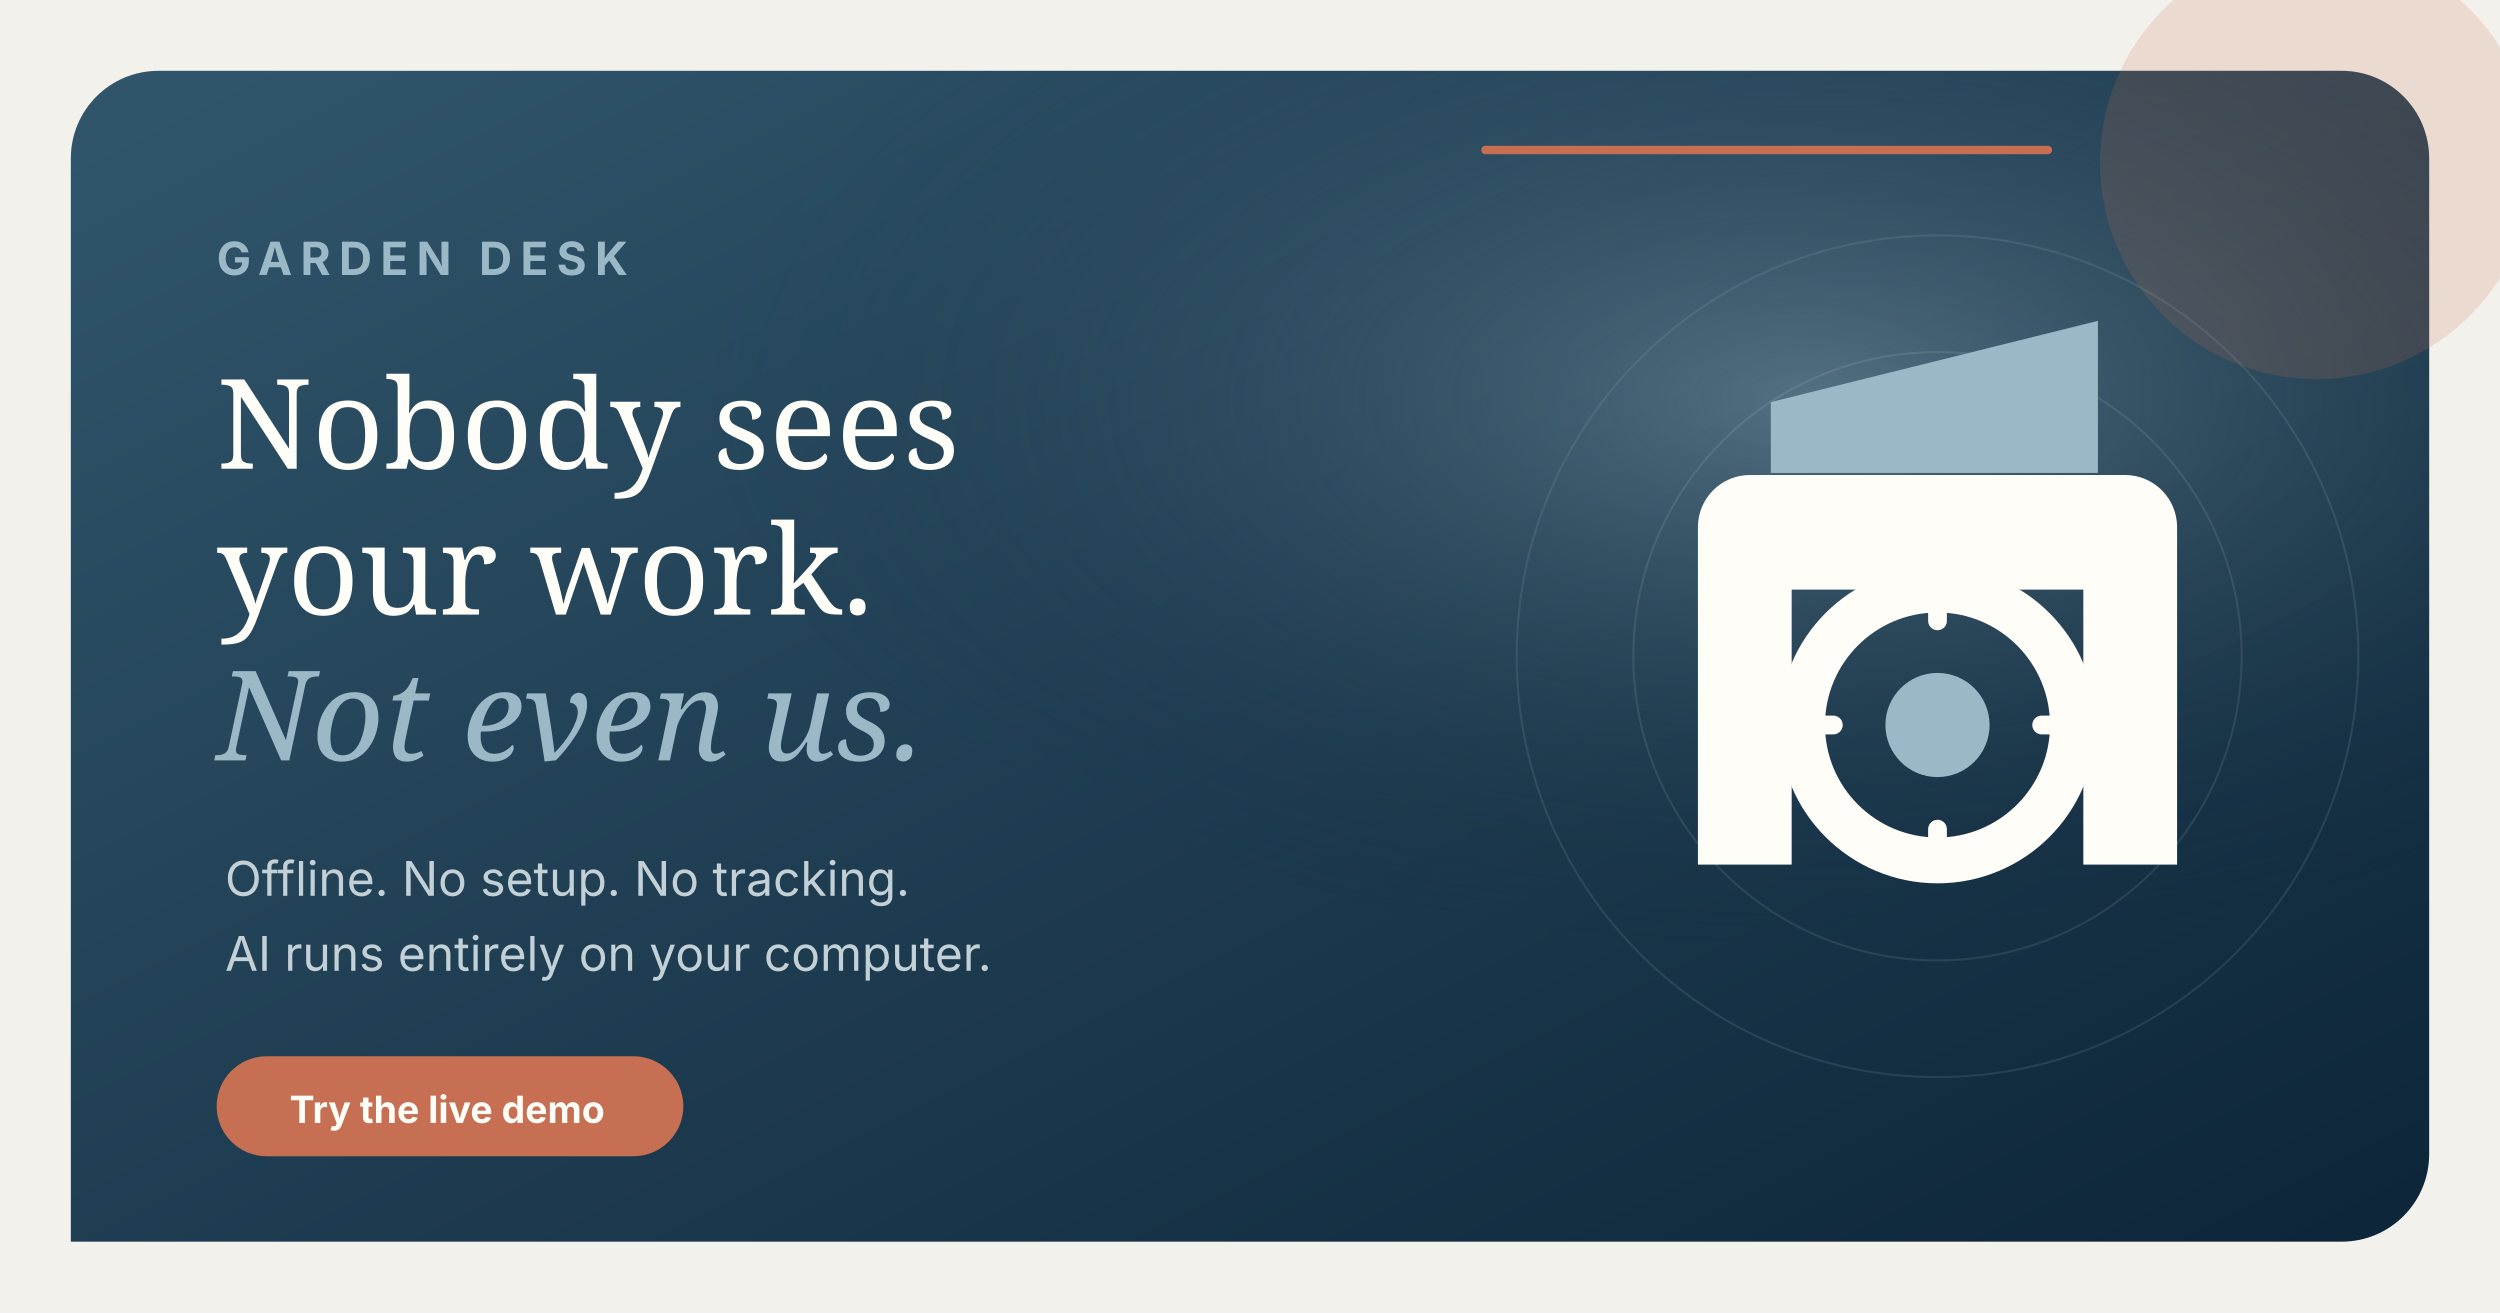
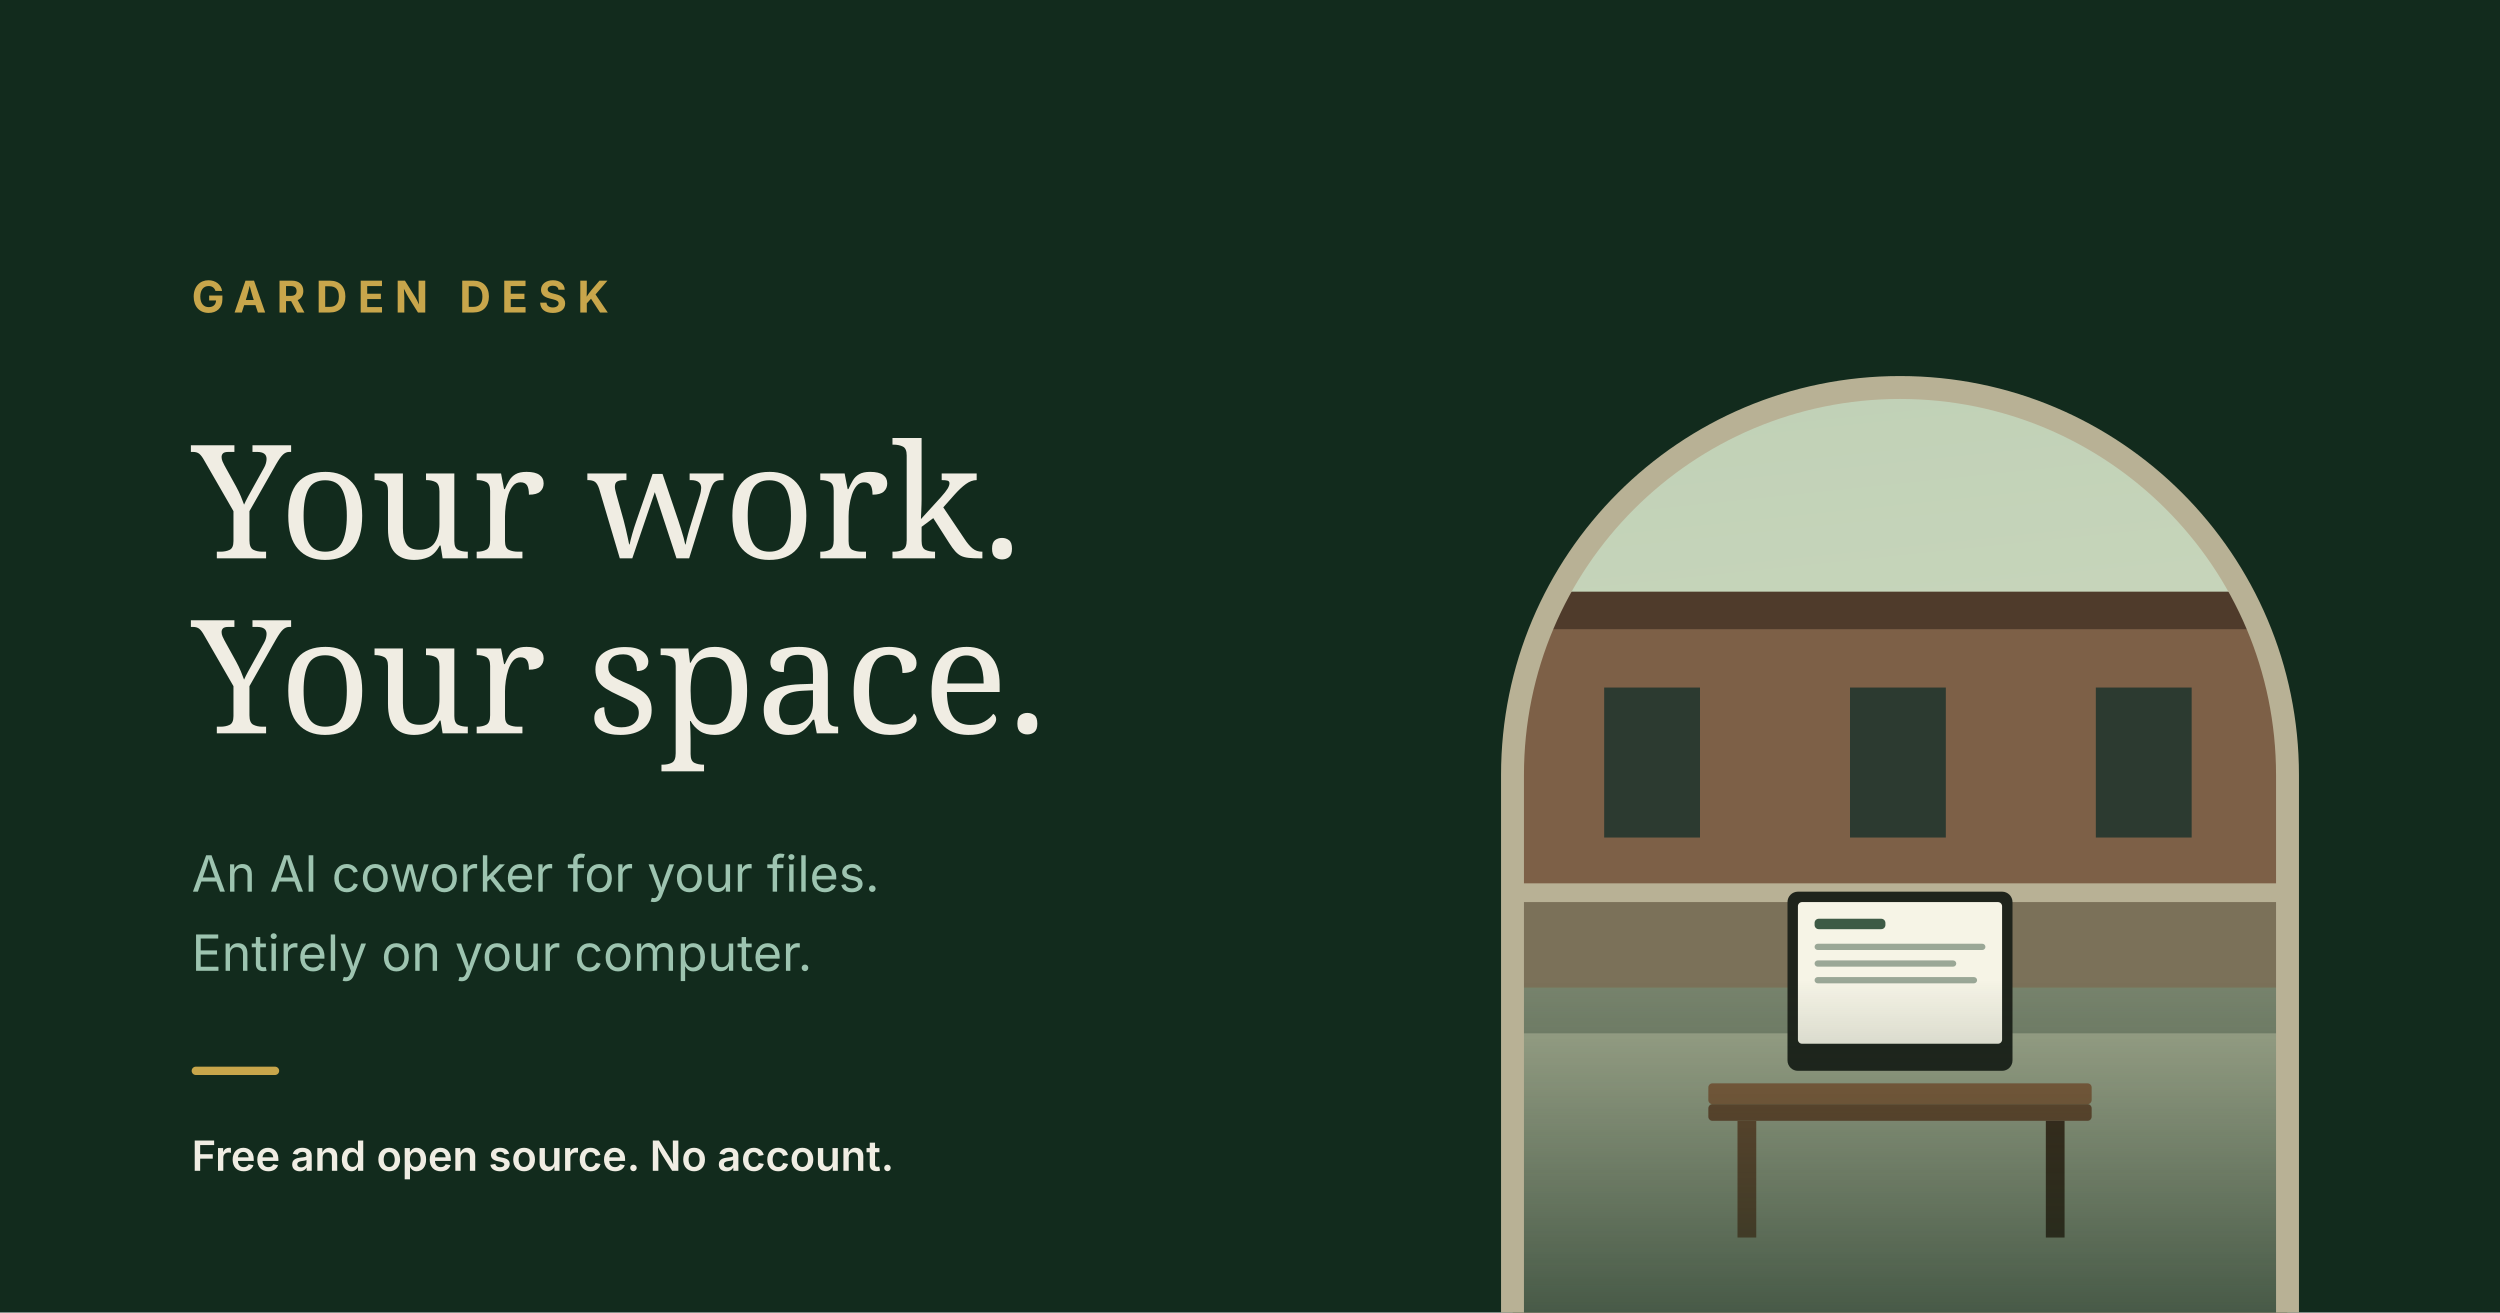
<svg xmlns="http://www.w3.org/2000/svg" width="1200" height="630" viewBox="0 0 1200 630">
  <defs>
-     <radialGradient id="glow" cx="74%" cy="28%" r="70%">
-       <stop offset="0" stop-color="#9bb8c6" stop-opacity=".42" />
-       <stop offset=".68" stop-color="#0d2538" stop-opacity="0" />
-     </radialGradient>
-     <linearGradient id="panel" x1="0" x2="1" y1="0" y2="1">
-       <stop stop-color="#31566c" />
-       <stop offset="1" stop-color="#0d2538" />
+     <clipPath id="arch">
+       <path d="M726 630V372a186 186 0 0 1 372 0v258Z" />
+     </clipPath>
+     <linearGradient id="sky" x1="0" y1="0" x2="0.2" y2="1">
+       <stop offset="0" stop-color="#b3c9ae" />
+       <stop offset="1" stop-color="#d3dcc2" />
+     </linearGradient>
+     <linearGradient id="threshold" x1="0" y1="0" x2="0" y2="1">
+       <stop offset="0" stop-color="#122b1d" stop-opacity="0" />
+       <stop offset="1" stop-color="#122b1d" stop-opacity=".62" />
    </linearGradient>
  </defs>
-   <rect width="1200" height="630" fill="#f3f1ec" />
-   <path d="M76 34h1048a42 42 0 0 1 42 42v478a42 42 0 0 1-42 42H34V76a42 42 0 0 1 42-42Z" fill="url(#panel)" />
-   <path d="M76 34h1048a42 42 0 0 1 42 42v478a42 42 0 0 1-42 42H34V76a42 42 0 0 1 42-42Z" fill="url(#glow)" />
-   <circle cx="1112" cy="78" r="104" fill="#c76f52" fill-opacity=".18" />
-   <circle cx="930" cy="315" r="202" fill="none" stroke="#9bb8c6" stroke-opacity=".15" />
-   <circle cx="930" cy="315" r="146" fill="none" stroke="#ffffff" stroke-opacity=".09" />
-   <path d="M713 72h270" stroke="#c76f52" stroke-width="4" stroke-linecap="round" />
-   <g aria-label="Garden Desk product mark">
-     <path d="M850 227v-34l157-39v73" fill="#9bb8c6" />
-     <path d="M815 253a25 25 0 0 1 25-25h180a25 25 0 0 1 25 25v162h-45V283H860v132h-45Z" fill="#fffdf8" />
-     <circle cx="930" cy="348" r="65" fill="none" stroke="#fffdf8" stroke-width="22" />
-     <circle cx="930" cy="348" r="25" fill="#9bb8c6" />
-     <path d="M930 298v-14m0 128v-14m-50-50h-14m128 0h-14" stroke="#fffdf8" stroke-width="9" stroke-linecap="round" />
+   <rect width="1200" height="630" fill="#122b1d" />
+   <g clip-path="url(#arch)">
+     <rect width="1200" height="630" fill="url(#sky)" />
+     <path d="M700 630V300h420v330Z" fill="#7d6047" />
+     <path d="M694 284h432v18H694Z" fill="#4f3b2b" />
+     <g fill="#2c3a30">
+       <rect x="770" y="330" width="46" height="72" />
+       <rect x="888" y="330" width="46" height="72" />
+       <rect x="1006" y="330" width="46" height="72" />
+     </g>
+     <path d="M700 430h420v44H700Z" fill="#7b7159" />
+     <path d="M700 424h420v9H700Z" fill="#b8b195" />
+     <path d="M700 474h420v156H700Z" fill="#9fa78c" />
+     <path d="M700 474h420v22H700Z" fill="#1b3324" opacity=".3" />
+     <rect x="820" y="520" width="184" height="10" rx="2" fill="#86603f" />
+     <rect x="820" y="530" width="184" height="8" rx="2" fill="#6b4a30" />
+     <rect x="834" y="538" width="9" height="56" fill="#6b4a30" />
+     <rect x="982" y="538" width="9" height="56" fill="#3f2c1c" />
+     <rect x="858" y="428" width="108" height="86" rx="5" fill="#1f241c" />
+     <rect x="863" y="433" width="98" height="68" rx="2" fill="#f6f4e6" />
+     <g fill="#3d5a45">
+       <rect x="871" y="441" width="34" height="5" rx="2" />
+       <rect x="871" y="453" width="82" height="3" rx="1.5" opacity=".5" />
+       <rect x="871" y="461" width="68" height="3" rx="1.5" opacity=".5" />
+       <rect x="871" y="469" width="78" height="3" rx="1.5" opacity=".5" />
+     </g>
+     <rect x="700" y="470" width="420" height="160" fill="url(#threshold)" />
  </g>
-   <text x="104" y="132" fill="#9bb8c6" font-family="Avenir Next, -apple-system, BlinkMacSystemFont, Segoe UI, sans-serif" font-size="22" font-weight="700" letter-spacing="4">GARDEN DESK</text>
-   <text x="104" y="225" fill="#fffdf8" font-family="Charter, Georgia, serif" font-size="60">Nobody sees</text>
-   <text x="104" y="295" fill="#fffdf8" font-family="Charter, Georgia, serif" font-size="60">your work.</text>
-   <text x="104" y="365" fill="#9bb8c6" font-family="Charter, Georgia, serif" font-size="60" font-style="italic">Not even us.</text>
-   <text x="108" y="430" fill="#c3d0d6" font-family="Avenir Next, -apple-system, BlinkMacSystemFont, Segoe UI, sans-serif" font-size="23">Offline. No setup. No tracking.</text>
-   <text x="108" y="466" fill="#c3d0d6" font-family="Avenir Next, -apple-system, BlinkMacSystemFont, Segoe UI, sans-serif" font-size="23">AI runs entirely on your computer.</text>
-   <rect x="104" y="507" width="224" height="48" rx="24" fill="#c76f52" />
-   <text x="139" y="539" fill="#fffdf8" font-family="Avenir Next, -apple-system, BlinkMacSystemFont, Segoe UI, sans-serif" font-size="18" font-weight="700">Try the live demo</text>
+   <path d="M726 630V372a186 186 0 0 1 372 0v258" fill="none" stroke="#b8b195" stroke-width="11" />
+   <text x="92" y="150" fill="#c8a64b" font-family="Avenir Next, -apple-system, BlinkMacSystemFont, Segoe UI, sans-serif" font-size="21" font-weight="700" letter-spacing="5">GARDEN DESK</text>
+   <text x="92" y="268" fill="#f0ede3" font-family="Charter, Georgia, serif" font-size="76">Your work.</text>
+   <text x="92" y="352" fill="#f0ede3" font-family="Charter, Georgia, serif" font-size="76">Your space.</text>
+   <text x="92" y="428" fill="#9dc4b0" font-family="Avenir Next, -apple-system, BlinkMacSystemFont, Segoe UI, sans-serif" font-size="24">An AI coworker for your files.</text>
+   <text x="92" y="466" fill="#9dc4b0" font-family="Avenir Next, -apple-system, BlinkMacSystemFont, Segoe UI, sans-serif" font-size="24">Entirely on your computer.</text>
+   <rect x="92" y="512" width="42" height="4" rx="2" fill="#c8a64b" />
+   <text x="92" y="562" fill="#f0ede3" font-family="Avenir Next, -apple-system, BlinkMacSystemFont, Segoe UI, sans-serif" font-size="20" font-weight="600">Free and open source. No account.</text>
</svg>
